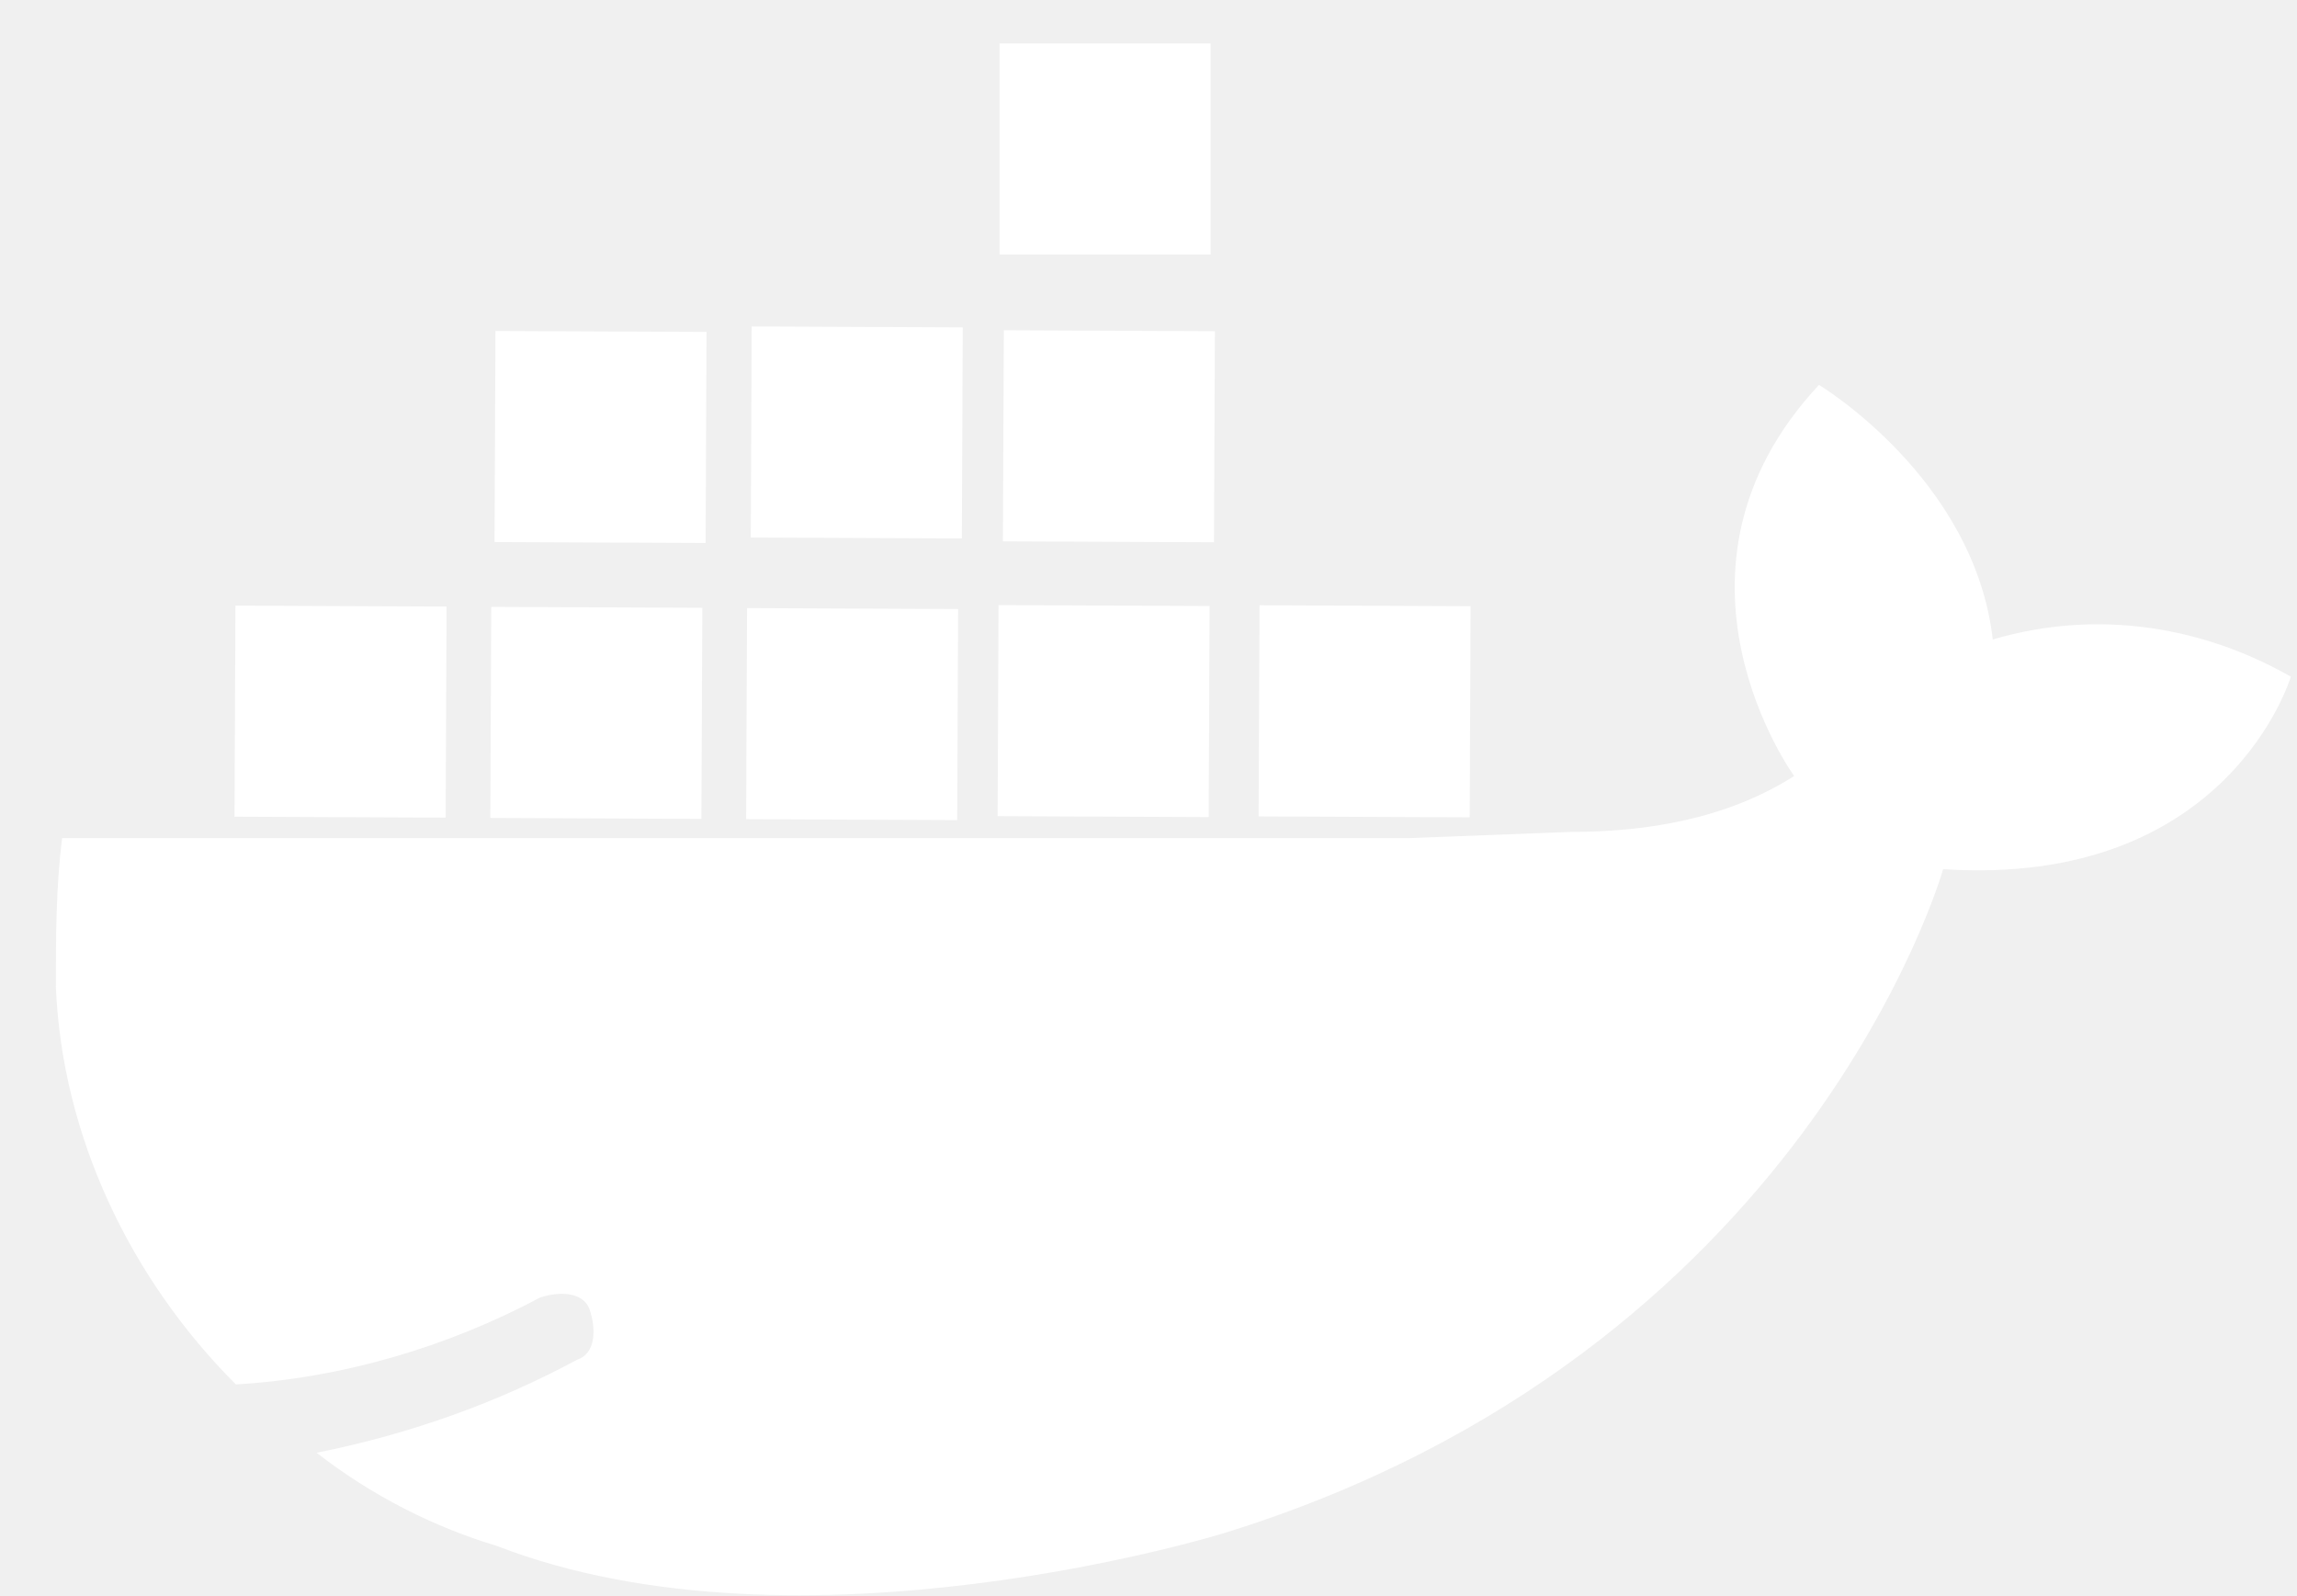
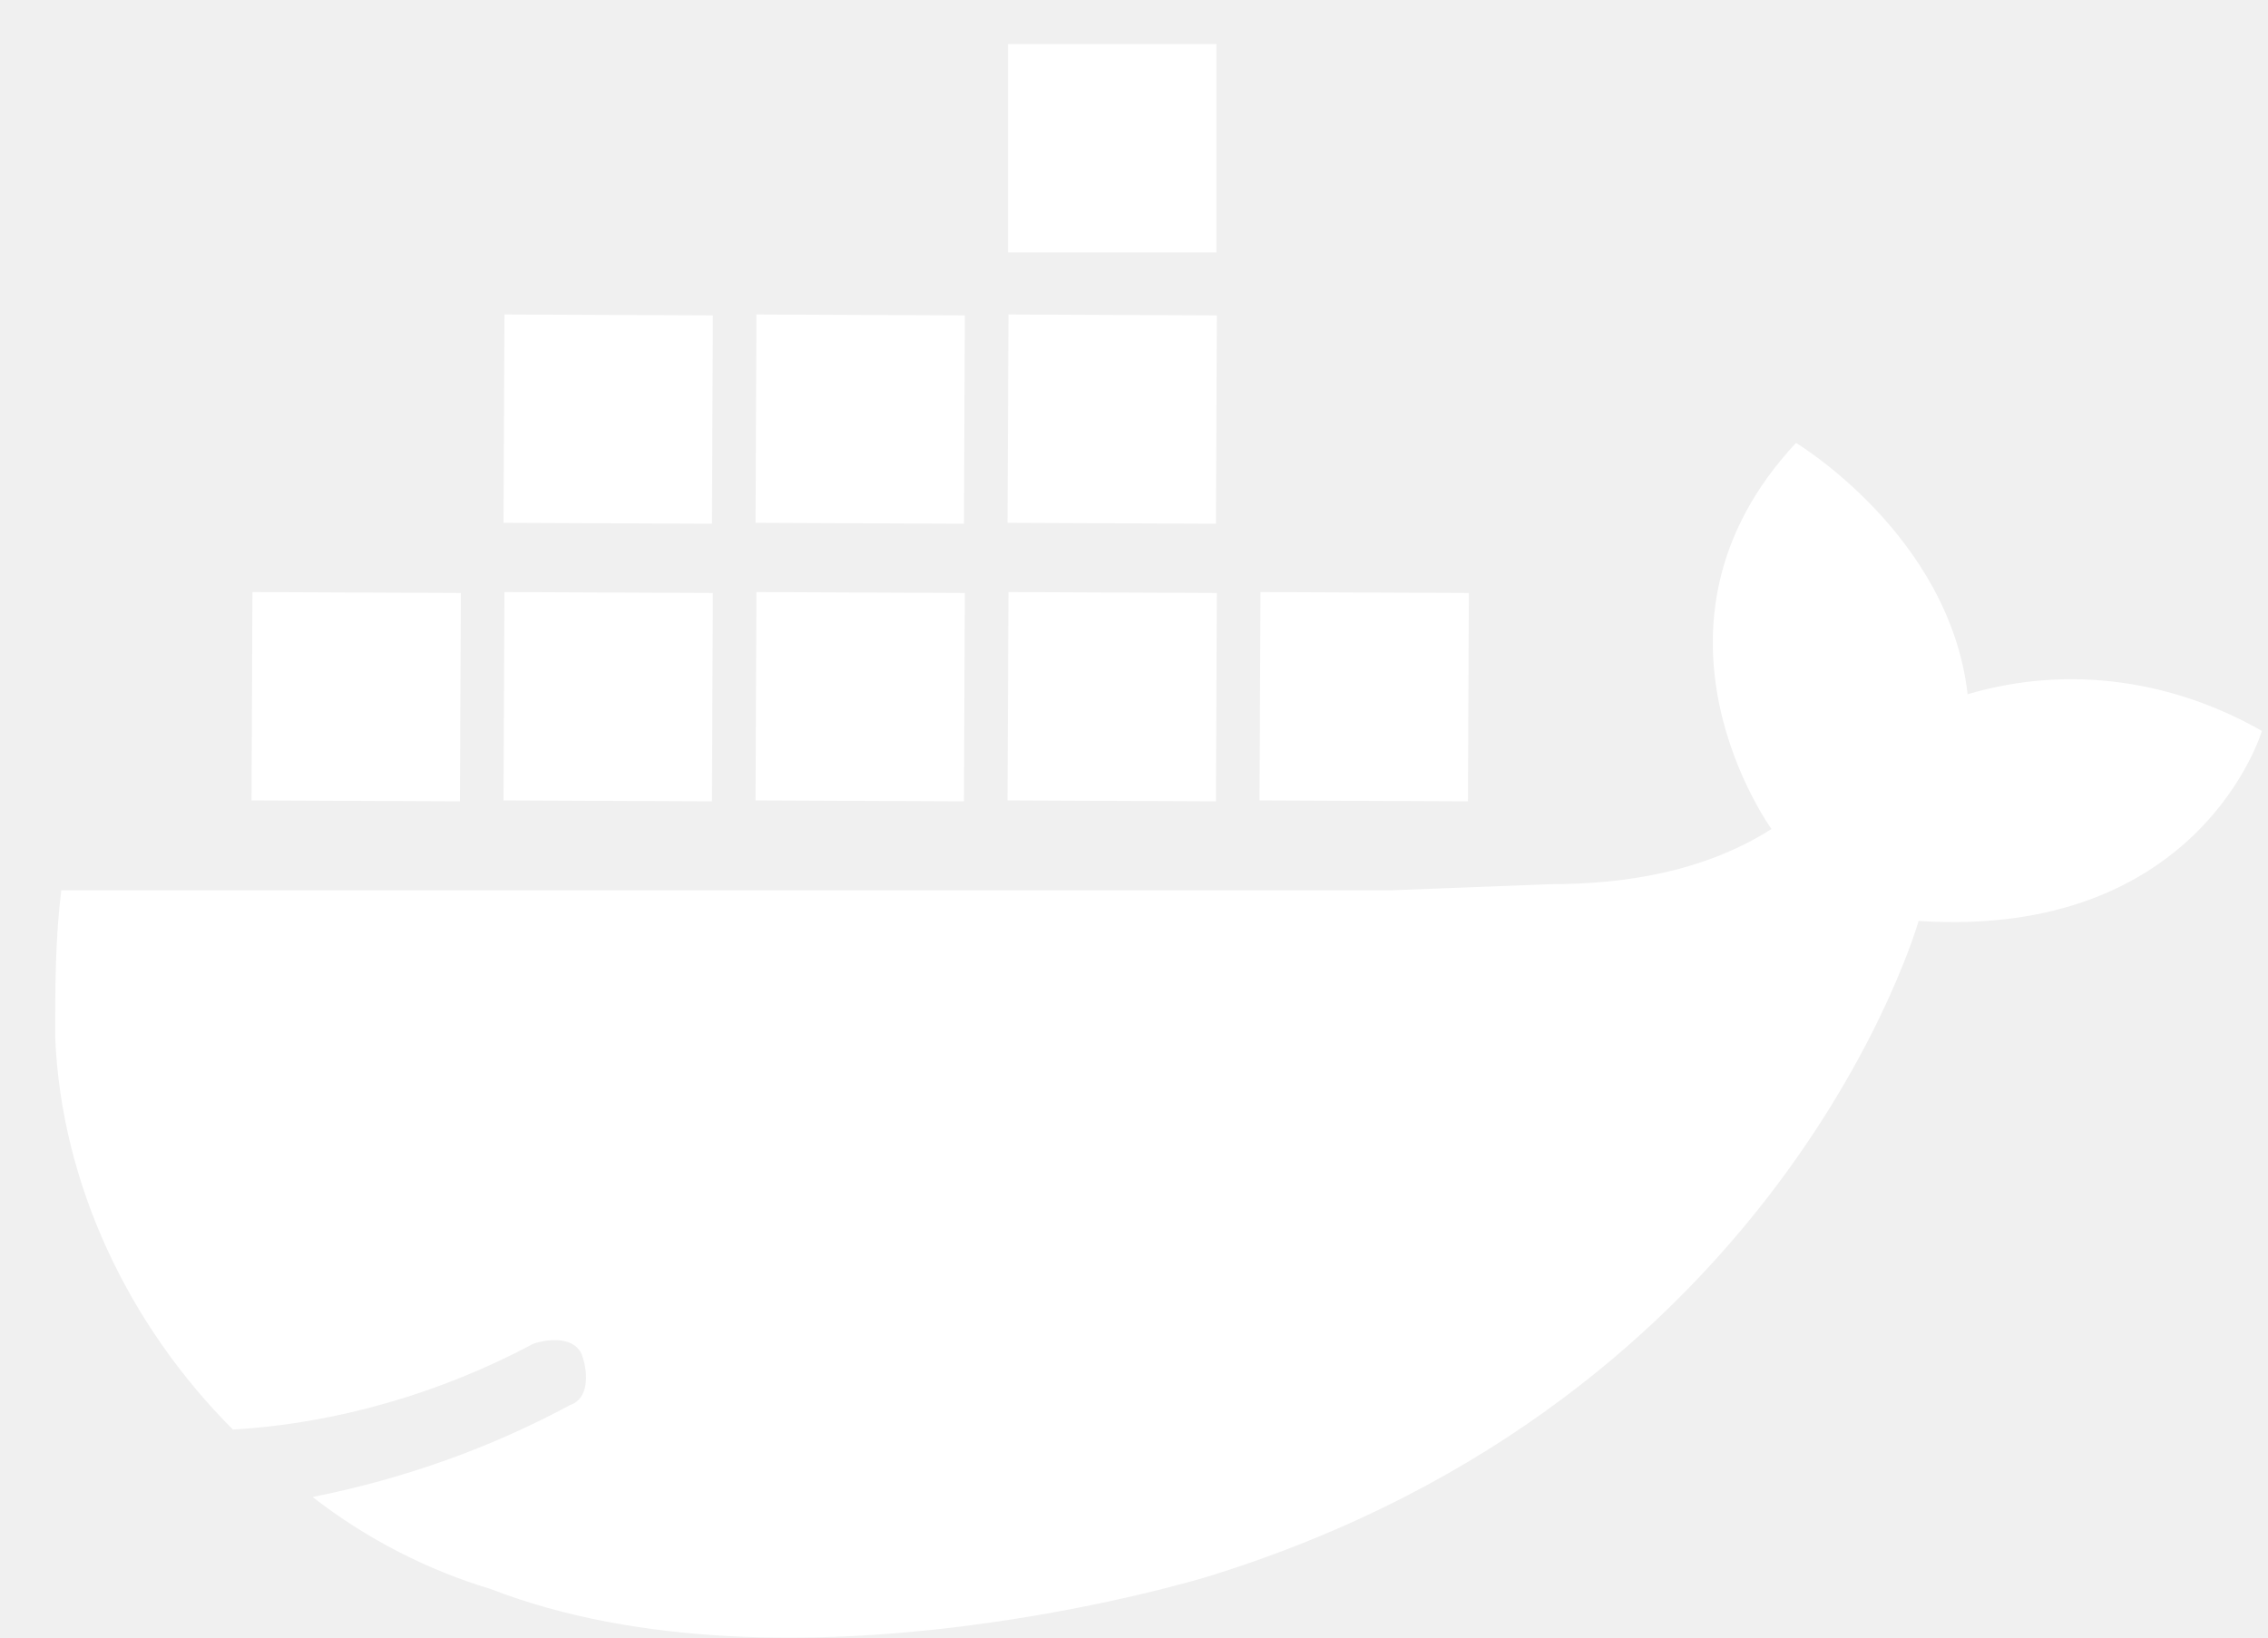
- <svg xmlns="http://www.w3.org/2000/svg" width="36px" height="25px" viewBox="0 0 36 25" version="1.1">
+ <svg xmlns="http://www.w3.org/2000/svg" width="36px" height="26px" viewBox="0 0 36 26" version="1.1">
  <g id="页面-1" stroke="none" stroke-width="1" fill="none" fill-rule="evenodd">
-     <g id="模型icon-库" transform="translate(-280, -957)">
+     <g id="模型icon-库" transform="translate(-280, -956)">
      <g id="docker" transform="translate(280, 951)">
        <g id="编组">
          <rect id="矩形" x="0" y="0" width="36" height="36" />
          <path d="M28.508,12.032 C28.508,12.032 30.941,13.492 31.232,16.022 C32.886,15.535 34.541,15.827 35.903,16.605 C35.903,16.605 34.93,19.914 30.454,19.622 C30.454,19.622 28.314,27.211 19.168,30.032 C19.168,30.032 12.551,32.076 7.784,30.227 C6.811,29.935 5.838,29.449 4.962,28.768 C6.422,28.476 7.784,27.989 9.049,27.308 C9.341,27.211 9.341,26.822 9.243,26.53 C9.146,26.238 8.757,26.238 8.465,26.335 C7.005,27.114 5.351,27.6 3.697,27.697 C2.043,26.043 0.973,23.805 0.876,21.47 C0.876,20.692 0.876,19.914 0.973,19.135 L0.973,19.135 L22.086,19.135 L24.616,19.038 C25.784,19.038 27.049,18.843 28.119,18.162 C28.119,18.162 25.784,14.951 28.508,12.032 Z M10.9,24.65 C10.541,24.65 10.25,24.941 10.25,25.3 C10.25,25.659 10.541,25.95 10.9,25.95 C11.259,25.95 11.55,25.659 11.55,25.3 C11.55,24.941 11.259,24.65 10.9,24.65 Z" id="形状结合" fill="#FFFFFF" fill-rule="nonzero" />
          <circle id="椭圆形" fill="#FFFFFF" fill-rule="nonzero" cx="11.05" cy="25.05" r="1" />
-           <polygon id="矩形" fill="#FFFFFF" fill-rule="nonzero" transform="translate(5.337246, 17.1525) rotate(-89.75001) translate(-5.337246, -17.1525) " points="3.683 15.498 6.991 15.498 6.991 18.807 3.683 18.807" />
-           <polygon id="矩形" fill="#FFFFFF" fill-rule="nonzero" transform="translate(9.346176, 17.17225) rotate(-89.75001) translate(-9.346176, -17.17225) " points="7.692 15.518 11 15.518 11 18.826 7.692 18.826" />
-           <polygon id="矩形" fill="#FFFFFF" fill-rule="nonzero" transform="translate(13.35482, 17.19181) rotate(-89.75001) translate(-13.35482, -17.19181) " points="11.701 15.538 15.009 15.538 15.009 18.846 11.701 18.846" />
-           <polygon id="矩形" fill="#FFFFFF" fill-rule="nonzero" transform="translate(17.2969, 17.14443) rotate(-89.75001) translate(-17.2969, -17.14443) " points="15.643 15.49 18.951 15.49 18.951 18.798 15.643 18.798" />
-           <polygon id="矩形" fill="#FFFFFF" fill-rule="nonzero" transform="translate(9.412241, 12.84826) rotate(-89.75001) translate(-9.412241, -12.84826) " points="7.758 11.194 11.066 11.194 11.066 14.502 7.758 14.502" />
-           <polygon id="矩形" fill="#FFFFFF" fill-rule="nonzero" transform="translate(13.42812, 12.77734) rotate(-89.75001) translate(-13.42812, -12.77734) " points="11.774 11.123 15.082 11.123 15.082 14.431 11.774 14.431" />
-           <polygon id="矩形" fill="#FFFFFF" fill-rule="nonzero" transform="translate(17.3798, 12.83737) rotate(-89.75001) translate(-17.3798, -12.83737) " points="15.726 11.183 19.034 11.183 19.034 14.491 15.726 14.491" />
-           <rect id="矩形" fill="#FFFFFF" fill-rule="nonzero" x="15.665" y="6.681" width="3.308" height="3.308" />
-           <polygon id="矩形" fill="#FFFFFF" fill-rule="nonzero" transform="translate(21.38653, 17.14764) rotate(-89.75001) translate(-21.38653, -17.14764) " points="19.732 15.494 23.041 15.494 23.041 18.802 19.732 18.802" />
+           <polygon id="矩形" fill="#FFFFFF" fill-rule="nonzero" transform="translate(5.65407, 16.06127) rotate(-89.75001) translate(-5.65407, -16.06127) " points="4 14.407 7.308 14.407 7.308 17.715 4 17.715" />
+           <polygon id="矩形" fill="#FFFFFF" fill-rule="nonzero" transform="translate(9.65407, 16.06127) rotate(-89.75001) translate(-9.65407, -16.06127) " points="8 14.407 11.308 14.407 11.308 17.715 8 17.715" />
+           <polygon id="矩形" fill="#FFFFFF" fill-rule="nonzero" transform="translate(13.65407, 16.06127) rotate(-89.75001) translate(-13.65407, -16.06127) " points="12 14.407 15.308 14.407 15.308 17.715 12 17.715" />
+           <polygon id="矩形" fill="#FFFFFF" fill-rule="nonzero" transform="translate(17.65407, 16.06127) rotate(-89.75001) translate(-17.65407, -16.06127) " points="16 14.407 19.308 14.407 19.308 17.715 16 17.715" />
+           <polygon id="矩形" fill="#FFFFFF" fill-rule="nonzero" transform="translate(9.65407, 11.65407) rotate(-89.75001) translate(-9.65407, -11.65407) " points="8 10 11.308 10 11.308 13.308 8 13.308" />
+           <polygon id="矩形" fill="#FFFFFF" fill-rule="nonzero" transform="translate(13.65407, 11.65407) rotate(-89.75001) translate(-13.65407, -11.65407) " points="12 10 15.308 10 15.308 13.308 12 13.308" />
+           <polygon id="矩形" fill="#FFFFFF" fill-rule="nonzero" transform="translate(17.65407, 11.65407) rotate(-89.75001) translate(-17.65407, -11.65407) " points="16 10 19.308 10 19.308 13.308 16 13.308" />
+           <rect id="矩形" fill="#FFFFFF" fill-rule="nonzero" x="16" y="5.7" width="3.308" height="3.308" />
+           <polygon id="矩形" fill="#FFFFFF" fill-rule="nonzero" transform="translate(21.65407, 16.06127) rotate(-89.75001) translate(-21.65407, -16.06127) " points="20 14.407 23.308 14.407 23.308 17.715 20 17.715" />
        </g>
      </g>
    </g>
  </g>
</svg>
